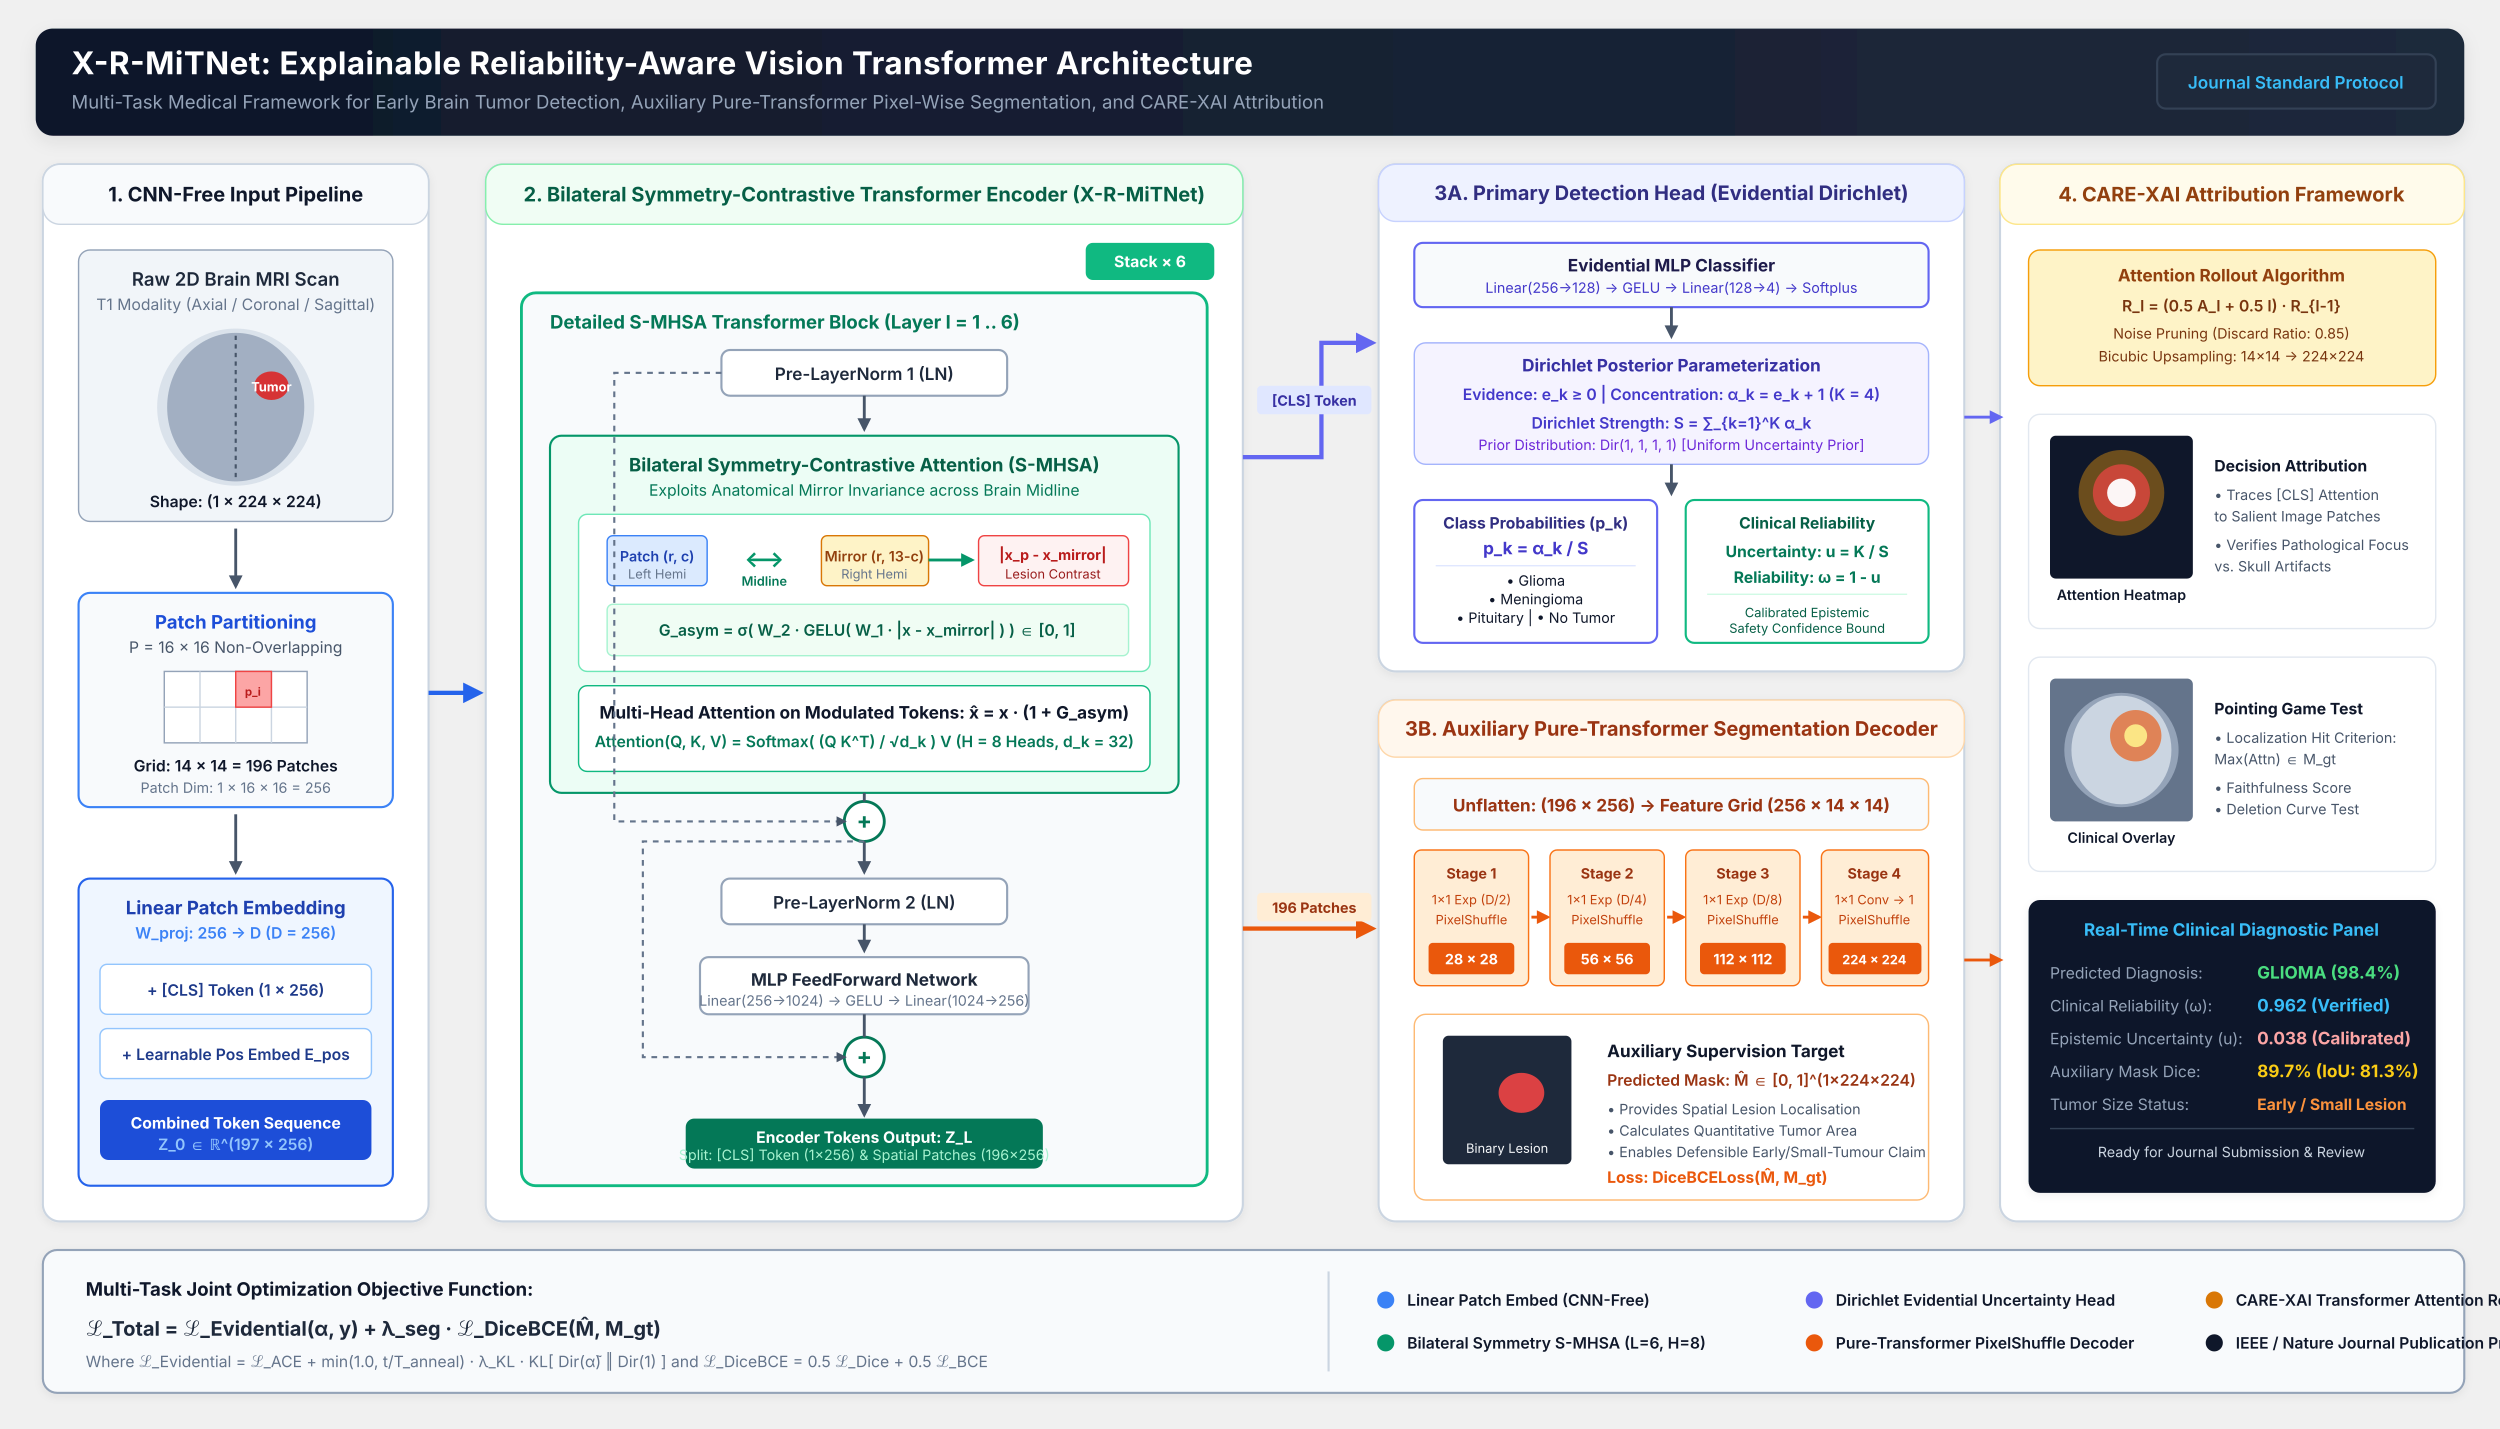
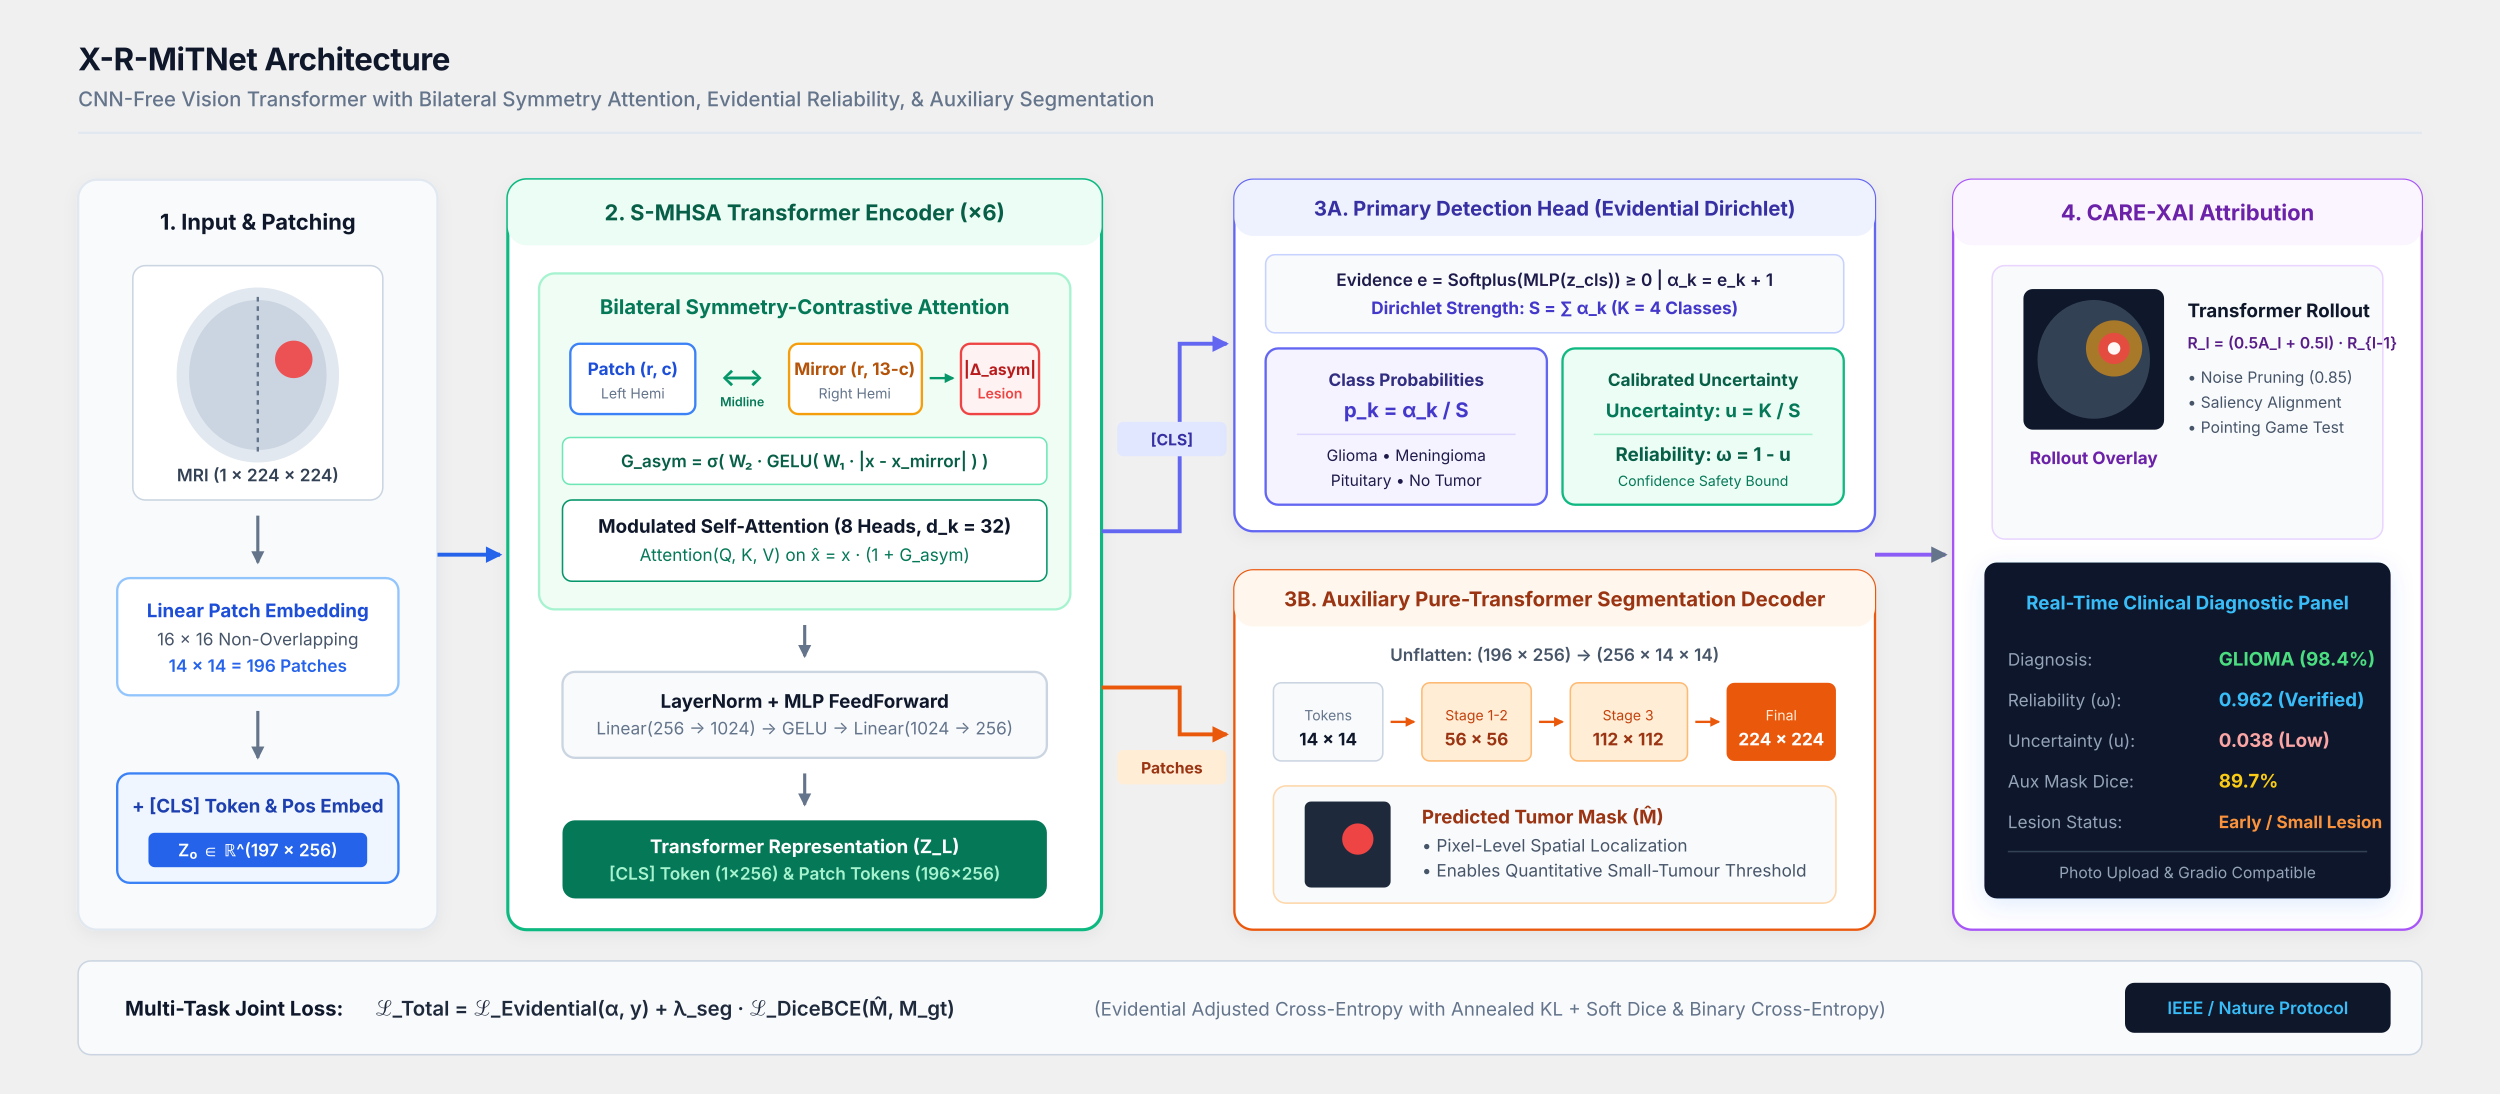
- <svg xmlns="http://www.w3.org/2000/svg" viewBox="0 0 1750 1000" width="100%" height="100%" style="background:#ffffff; font-family:'Inter', -apple-system, BlinkMacSystemFont, 'Segoe UI', Roboto, Helvetica, Arial, sans-serif;">
+ <svg xmlns="http://www.w3.org/2000/svg" viewBox="0 0 1600 700" width="100%" height="100%" style="background:#ffffff; font-family:'Inter', -apple-system, BlinkMacSystemFont, 'Segoe UI', Roboto, Helvetica, Arial, sans-serif;">
  <defs>
-     <filter id="shadow-sm" x="-5%" y="-5%" width="110%" height="115%" filterUnits="userSpaceOnUse">
-       <feDropShadow dx="0" dy="2" stdDeviation="3" flood-color="#0f172a" flood-opacity="0.06" />
+     <filter id="shadow-card" x="-4%" y="-4%" width="108%" height="110%" filterUnits="userSpaceOnUse">
+       <feDropShadow dx="0" dy="3" stdDeviation="5" flood-color="#0f172a" flood-opacity="0.05" />
    </filter>
-     <filter id="shadow-md" x="-8%" y="-8%" width="116%" height="120%" filterUnits="userSpaceOnUse">
-       <feDropShadow dx="0" dy="4" stdDeviation="6" flood-color="#0f172a" flood-opacity="0.08" />
+     <filter id="shadow-active" x="-6%" y="-6%" width="112%" height="115%" filterUnits="userSpaceOnUse">
+       <feDropShadow dx="0" dy="4" stdDeviation="8" flood-color="#2563eb" flood-opacity="0.12" />
    </filter>
-     <filter id="shadow-lg" x="-10%" y="-10%" width="120%" height="125%" filterUnits="userSpaceOnUse">
-       <feDropShadow dx="0" dy="8" stdDeviation="12" flood-color="#0f172a" flood-opacity="0.12" />
-     </filter>
-     <linearGradient id="grad-header" x1="0%" y1="0%" x2="100%" y2="0%">
-       <stop offset="0%" stop-color="#0f172a" />
-       <stop offset="100%" stop-color="#1e293b" />
-     </linearGradient>
-     <linearGradient id="grad-input" x1="0%" y1="0%" x2="100%" y2="100%">
-       <stop offset="0%" stop-color="#f8fafc" />
-       <stop offset="100%" stop-color="#f1f5f9" />
-     </linearGradient>
-     <linearGradient id="grad-patch" x1="0%" y1="0%" x2="100%" y2="100%">
-       <stop offset="0%" stop-color="#3b82f6" />
-       <stop offset="100%" stop-color="#1d4ed8" />
-     </linearGradient>
-     <linearGradient id="grad-encoder" x1="0%" y1="0%" x2="0%" y2="100%">
-       <stop offset="0%" stop-color="#f0fdf4" />
-       <stop offset="100%" stop-color="#dcfce7" />
-     </linearGradient>
-     <linearGradient id="grad-smhsa" x1="0%" y1="0%" x2="100%" y2="100%">
-       <stop offset="0%" stop-color="#059669" />
-       <stop offset="100%" stop-color="#047857" />
-     </linearGradient>
-     <linearGradient id="grad-evidential" x1="0%" y1="0%" x2="100%" y2="100%">
-       <stop offset="0%" stop-color="#6366f1" />
-       <stop offset="100%" stop-color="#4338ca" />
-     </linearGradient>
-     <linearGradient id="grad-seg" x1="0%" y1="0%" x2="100%" y2="100%">
-       <stop offset="0%" stop-color="#ea580c" />
-       <stop offset="100%" stop-color="#c2410c" />
-     </linearGradient>
-     <linearGradient id="grad-xai" x1="0%" y1="0%" x2="100%" y2="100%">
-       <stop offset="0%" stop-color="#d97706" />
-       <stop offset="100%" stop-color="#b45309" />
-     </linearGradient>
-     <marker id="arrow" viewBox="0 0 10 10" refX="6" refY="5" markerWidth="6" markerHeight="6" orient="auto-start-reverse">
-       <path d="M 0 1 L 8 5 L 0 9 z" fill="#475569" />
-     </marker>
-     <marker id="arrow-blue" viewBox="0 0 10 10" refX="6" refY="5" markerWidth="6" markerHeight="6" orient="auto-start-reverse">
-       <path d="M 0 1 L 8 5 L 0 9 z" fill="#2563eb" />
-     </marker>
-     <marker id="arrow-green" viewBox="0 0 10 10" refX="6" refY="5" markerWidth="6" markerHeight="6" orient="auto-start-reverse">
-       <path d="M 0 1 L 8 5 L 0 9 z" fill="#059669" />
-     </marker>
-     <marker id="arrow-indigo" viewBox="0 0 10 10" refX="6" refY="5" markerWidth="6" markerHeight="6" orient="auto-start-reverse">
-       <path d="M 0 1 L 8 5 L 0 9 z" fill="#6366f1" />
-     </marker>
-     <marker id="arrow-orange" viewBox="0 0 10 10" refX="6" refY="5" markerWidth="6" markerHeight="6" orient="auto-start-reverse">
-       <path d="M 0 1 L 8 5 L 0 9 z" fill="#ea580c" />
+     <marker id="arr-gray" viewBox="0 0 10 10" refX="6" refY="5" markerWidth="6" markerHeight="6" orient="auto-start-reverse">
+       <path d="M 0 1.5 L 7 5 L 0 8.5 z" fill="#64748b" />
+     </marker>
+     <marker id="arr-blue" viewBox="0 0 10 10" refX="6" refY="5" markerWidth="6" markerHeight="6" orient="auto-start-reverse">
+       <path d="M 0 1.5 L 7 5 L 0 8.5 z" fill="#2563eb" />
+     </marker>
+     <marker id="arr-green" viewBox="0 0 10 10" refX="6" refY="5" markerWidth="6" markerHeight="6" orient="auto-start-reverse">
+       <path d="M 0 1.5 L 7 5 L 0 8.5 z" fill="#059669" />
+     </marker>
+     <marker id="arr-indigo" viewBox="0 0 10 10" refX="6" refY="5" markerWidth="6" markerHeight="6" orient="auto-start-reverse">
+       <path d="M 0 1.5 L 7 5 L 0 8.5 z" fill="#6366f1" />
+     </marker>
+     <marker id="arr-orange" viewBox="0 0 10 10" refX="6" refY="5" markerWidth="6" markerHeight="6" orient="auto-start-reverse">
+       <path d="M 0 1.5 L 7 5 L 0 8.5 z" fill="#ea580c" />
    </marker>
  </defs>
-   <rect x="25" y="20" width="1700" height="75" rx="12" fill="url(#grad-header)" filter="url(#shadow-md)" />
-   <text x="50" y="52" fill="#ffffff" font-size="22" font-weight="700" letter-spacing="0.3">
-     X-R-MiTNet: Explainable Reliability-Aware Vision Transformer Architecture
+   <text x="50" y="45" fill="#0f172a" font-size="20" font-weight="700" letter-spacing="-0.3">
+     X-R-MiTNet Architecture
  </text>
-   <text x="50" y="76" fill="#94a3b8" font-size="13" font-weight="400">
-     Multi-Task Medical Framework for Early Brain Tumor Detection, Auxiliary Pure-Transformer Pixel-Wise Segmentation, and CARE-XAI Attribution
+   <text x="50" y="68" fill="#64748b" font-size="13" font-weight="500">
+     CNN-Free Vision Transformer with Bilateral Symmetry Attention, Evidential Reliability, &amp; Auxiliary Segmentation
  </text>
-   <rect x="1510" y="38" width="195" height="38" rx="6" fill="#1e293b" stroke="#334155" stroke-width="1.5" />
-   <text x="1607" y="62" fill="#38bdf8" font-size="12" font-weight="600" text-anchor="middle">
-     Journal Standard Protocol
-   </text>
-   <g id="stage-input" transform="translate(30, 115)">
-     <rect x="0" y="0" width="270" height="740" rx="12" fill="#ffffff" stroke="#cbd5e1" stroke-width="1.5" filter="url(#shadow-sm)" />
-     <rect x="0" y="0" width="270" height="42" rx="12" fill="#f8fafc" stroke="#cbd5e1" stroke-width="1" />
-     <text x="135" y="26" fill="#0f172a" font-size="14" font-weight="700" text-anchor="middle">
-       1. CNN-Free Input Pipeline
-     </text>
-     <rect x="25" y="60" width="220" height="190" rx="8" fill="#f1f5f9" stroke="#94a3b8" stroke-width="1" />
-     <text x="135" y="85" fill="#1e293b" font-size="13" font-weight="600" text-anchor="middle">
-       Raw 2D Brain MRI Scan
-     </text>
-     <text x="135" y="102" fill="#64748b" font-size="11" text-anchor="middle">
-       T1 Modality (Axial / Coronal / Sagittal)
-     </text>
-     <circle cx="135" cy="170" r="55" fill="#cbd5e1" opacity="0.6" />
-     <ellipse cx="135" cy="170" rx="48" ry="52" fill="#94a3b8" opacity="0.8" />
-     <line x1="135" y1="120" x2="135" y2="220" stroke="#475569" stroke-width="1.5" stroke-dasharray="3,3" />
-     <ellipse cx="160" cy="155" rx="12" ry="10" fill="#dc2626" opacity="0.9" />
-     <text x="160" y="159" fill="#ffffff" font-size="9" font-weight="700" text-anchor="middle">Tumor</text>
-     <text x="135" y="240" fill="#0f172a" font-size="11" font-weight="600" text-anchor="middle">
-       Shape: (1 × 224 × 224)
-     </text>
-     <line x1="135" y1="255" x2="135" y2="295" stroke="#475569" stroke-width="2" marker-end="url(#arrow)" />
-     <rect x="25" y="300" width="220" height="150" rx="8" fill="#f8fafc" stroke="#3b82f6" stroke-width="1.5" />
-     <text x="135" y="325" fill="#1d4ed8" font-size="13" font-weight="700" text-anchor="middle">
-       Patch Partitioning
-     </text>
-     <text x="135" y="342" fill="#475569" font-size="11" text-anchor="middle">
-       P = 16 × 16 Non-Overlapping
-     </text>
-     <g transform="translate(85, 355)">
-       <rect x="0" y="0" width="100" height="50" fill="#ffffff" stroke="#94a3b8" stroke-width="1" />
-       <line x1="25" y1="0" x2="25" y2="50" stroke="#cbd5e1" />
-       <line x1="50" y1="0" x2="50" y2="50" stroke="#cbd5e1" />
-       <line x1="75" y1="0" x2="75" y2="50" stroke="#cbd5e1" />
-       <line x1="0" y1="25" x2="100" y2="25" stroke="#cbd5e1" />
-       <rect x="50" y="0" width="25" height="25" fill="#fca5a5" stroke="#ef4444" stroke-width="1" />
-       <text x="62" y="17" fill="#b91c1c" font-size="8" font-weight="700" text-anchor="middle">p_i</text>
-     </g>
-     <text x="135" y="425" fill="#0f172a" font-size="11" font-weight="600" text-anchor="middle">
-       Grid: 14 × 14 = 196 Patches
-     </text>
-     <text x="135" y="440" fill="#64748b" font-size="10" text-anchor="middle">
-       Patch Dim: 1 × 16 × 16 = 256
-     </text>
-     <line x1="135" y1="455" x2="135" y2="495" stroke="#475569" stroke-width="2" marker-end="url(#arrow)" />
-     <rect x="25" y="500" width="220" height="215" rx="8" fill="#eff6ff" stroke="#2563eb" stroke-width="1.5" />
-     <text x="135" y="525" fill="#1e40af" font-size="13" font-weight="700" text-anchor="middle">
-       Linear Patch Embedding
-     </text>
-     <text x="135" y="542" fill="#3b82f6" font-size="11" font-weight="600" text-anchor="middle">
-       W_proj: 256 → D (D = 256)
-     </text>
-     <rect x="40" y="560" width="190" height="35" rx="5" fill="#ffffff" stroke="#93c5fd" stroke-width="1" />
-     <text x="135" y="582" fill="#1e3a8a" font-size="11" font-weight="600" text-anchor="middle">
-       + [CLS] Token (1 × 256)
-     </text>
-     <rect x="40" y="605" width="190" height="35" rx="5" fill="#ffffff" stroke="#93c5fd" stroke-width="1" />
-     <text x="135" y="627" fill="#1e3a8a" font-size="11" font-weight="600" text-anchor="middle">
-       + Learnable Pos Embed E_pos
-     </text>
-     <rect x="40" y="655" width="190" height="42" rx="6" fill="#1d4ed8" />
-     <text x="135" y="675" fill="#ffffff" font-size="11" font-weight="700" text-anchor="middle">
-       Combined Token Sequence
-     </text>
-     <text x="135" y="690" fill="#93c5fd" font-size="11" font-weight="600" text-anchor="middle">
-       Z_0 ∈ ℝ^(197 × 256)
-     </text>
-   </g>
-   <line x1="300" y1="485" x2="335" y2="485" stroke="#2563eb" stroke-width="3" marker-end="url(#arrow-blue)" />
-   <g id="stage-transformer" transform="translate(340, 115)">
-     <rect x="0" y="0" width="530" height="740" rx="12" fill="#ffffff" stroke="#cbd5e1" stroke-width="1.5" filter="url(#shadow-sm)" />
-     <rect x="0" y="0" width="530" height="42" rx="12" fill="#f0fdf4" stroke="#86efac" stroke-width="1" />
-     <text x="265" y="26" fill="#065f46" font-size="14" font-weight="700" text-anchor="middle">
-       2. Bilateral Symmetry-Contrastive Transformer Encoder (X-R-MiTNet)
-     </text>
-     <rect x="420" y="55" width="90" height="26" rx="5" fill="#10b981" />
-     <text x="465" y="72" fill="#ffffff" font-size="11" font-weight="700" text-anchor="middle">
-       Stack × 6
-     </text>
-     <rect x="25" y="90" width="480" height="625" rx="10" fill="#f8fafc" stroke="#10b981" stroke-width="2" />
-     <text x="45" y="115" fill="#047857" font-size="13" font-weight="700">
-       Detailed S-MHSA Transformer Block (Layer l = 1 .. 6)
-     </text>
-     <rect x="165" y="130" width="200" height="32" rx="6" fill="#ffffff" stroke="#94a3b8" stroke-width="1.5" />
-     <text x="265" y="151" fill="#1e293b" font-size="12" font-weight="600" text-anchor="middle">
-       Pre-LayerNorm 1 (LN)
-     </text>
-     <line x1="265" y1="162" x2="265" y2="185" stroke="#475569" stroke-width="2" marker-end="url(#arrow)" />
-     <rect x="45" y="190" width="440" height="250" rx="8" fill="#ecfdf5" stroke="#059669" stroke-width="1.5" />
-     <text x="265" y="215" fill="#065f46" font-size="13" font-weight="700" text-anchor="middle">
-       Bilateral Symmetry-Contrastive Attention (S-MHSA)
-     </text>
-     <text x="265" y="232" fill="#047857" font-size="11" text-anchor="middle">
-       Exploits Anatomical Mirror Invariance across Brain Midline
-     </text>
-     <rect x="65" y="245" width="400" height="110" rx="6" fill="#ffffff" stroke="#6ee7b7" stroke-width="1" />
-     <rect x="85" y="260" width="70" height="35" rx="4" fill="#dbeafe" stroke="#3b82f6" stroke-width="1" />
-     <text x="120" y="278" fill="#1e40af" font-size="10" font-weight="600" text-anchor="middle">Patch (r, c)</text>
-     <text x="120" y="290" fill="#64748b" font-size="9" text-anchor="middle">Left Hemi</text>
-     <text x="195" y="282" fill="#059669" font-size="16" font-weight="700" text-anchor="middle">⟷</text>
-     <text x="195" y="295" fill="#047857" font-size="9" font-weight="600" text-anchor="middle">Midline</text>
-     <rect x="235" y="260" width="75" height="35" rx="4" fill="#fef3c7" stroke="#d97706" stroke-width="1" />
-     <text x="272" y="278" fill="#92400e" font-size="10" font-weight="600" text-anchor="middle">Mirror (r, 13-c)</text>
-     <text x="272" y="290" fill="#64748b" font-size="9" text-anchor="middle">Right Hemi</text>
-     <line x1="310" y1="277" x2="340" y2="277" stroke="#059669" stroke-width="2" marker-end="url(#arrow-green)" />
-     <rect x="345" y="260" width="105" height="35" rx="4" fill="#fef2f2" stroke="#ef4444" stroke-width="1" />
-     <text x="397" y="277" fill="#b91c1c" font-size="10" font-weight="700" text-anchor="middle">|x_p - x_mirror|</text>
-     <text x="397" y="290" fill="#991b1b" font-size="9" text-anchor="middle">Lesion Contrast</text>
-     <rect x="85" y="308" width="365" height="36" rx="4" fill="#f0fdf4" stroke="#a7f3d0" stroke-width="1" />
-     <text x="267" y="330" fill="#065f46" font-size="11" font-weight="600" text-anchor="middle">
-       G_asym = σ( W_2 · GELU( W_1 · |x - x_mirror| ) ) ∈ [0, 1]
-     </text>
-     <rect x="65" y="365" width="400" height="60" rx="6" fill="#ffffff" stroke="#10b981" stroke-width="1" />
-     <text x="265" y="388" fill="#0f172a" font-size="12" font-weight="700" text-anchor="middle">
-       Multi-Head Attention on Modulated Tokens: x̂ = x · (1 + G_asym)
-     </text>
-     <text x="265" y="408" fill="#047857" font-size="11" font-weight="600" text-anchor="middle">
-       Attention(Q, K, V) = Softmax( (Q K^T) / √d_k ) V   (H = 8 Heads, d_k = 32)
-     </text>
-     <circle cx="265" cy="460" r="14" fill="#ffffff" stroke="#047857" stroke-width="2" />
-     <text x="265" y="465" fill="#047857" font-size="16" font-weight="700" text-anchor="middle">+</text>
-     <line x1="265" y1="440" x2="265" y2="446" stroke="#475569" stroke-width="2" />
-     <line x1="265" y1="474" x2="265" y2="495" stroke="#475569" stroke-width="2" marker-end="url(#arrow)" />
-     <path d="M 165 146 L 90 146 L 90 460 L 251 460" fill="none" stroke="#64748b" stroke-width="1.5" stroke-dasharray="4,4" marker-end="url(#arrow)" />
-     <rect x="165" y="500" width="200" height="32" rx="6" fill="#ffffff" stroke="#94a3b8" stroke-width="1.5" />
-     <text x="265" y="521" fill="#1e293b" font-size="12" font-weight="600" text-anchor="middle">
-       Pre-LayerNorm 2 (LN)
-     </text>
-     <line x1="265" y1="532" x2="265" y2="550" stroke="#475569" stroke-width="2" marker-end="url(#arrow)" />
-     <rect x="150" y="555" width="230" height="40" rx="6" fill="#ffffff" stroke="#94a3b8" stroke-width="1.5" />
-     <text x="265" y="575" fill="#1e293b" font-size="12" font-weight="700" text-anchor="middle">
-       MLP FeedForward Network
-     </text>
-     <text x="265" y="589" fill="#64748b" font-size="10" text-anchor="middle">
-       Linear(256→1024) → GELU → Linear(1024→256)
-     </text>
-     <circle cx="265" cy="625" r="14" fill="#ffffff" stroke="#047857" stroke-width="2" />
-     <text x="265" y="630" fill="#047857" font-size="16" font-weight="700" text-anchor="middle">+</text>
-     <line x1="265" y1="595" x2="265" y2="611" stroke="#475569" stroke-width="2" />
-     <line x1="265" y1="639" x2="265" y2="665" stroke="#475569" stroke-width="2" marker-end="url(#arrow)" />
-     <path d="M 265 474 L 110 474 L 110 625 L 251 625" fill="none" stroke="#64748b" stroke-width="1.5" stroke-dasharray="4,4" marker-end="url(#arrow)" />
-     <rect x="140" y="668" width="250" height="35" rx="6" fill="#047857" />
-     <text x="265" y="685" fill="#ffffff" font-size="11" font-weight="700" text-anchor="middle">
-       Encoder Tokens Output: Z_L
-     </text>
-     <text x="265" y="697" fill="#a7f3d0" font-size="10" text-anchor="middle">
-       Split: [CLS] Token (1×256) &amp; Spatial Patches (196×256)
-     </text>
-   </g>
-   <path d="M 870 320 L 925 320 L 925 240 L 960 240" fill="none" stroke="#6366f1" stroke-width="3" marker-end="url(#arrow-indigo)" />
-   <rect x="880" y="270" width="80" height="20" rx="3" fill="#e0e7ff" />
-   <text x="920" y="284" fill="#3730a3" font-size="10" font-weight="700" text-anchor="middle">[CLS] Token</text>
-   <path d="M 870 650 L 925 650 L 925 650 L 960 650" fill="none" stroke="#ea580c" stroke-width="3" marker-end="url(#arrow-orange)" />
-   <rect x="880" y="625" width="80" height="20" rx="3" fill="#ffedd5" />
-   <text x="920" y="639" fill="#9a3412" font-size="10" font-weight="700" text-anchor="middle">196 Patches</text>
-   <g id="stage-evidential" transform="translate(965, 115)">
-     <rect x="0" y="0" width="410" height="355" rx="12" fill="#ffffff" stroke="#cbd5e1" stroke-width="1.5" filter="url(#shadow-sm)" />
-     <rect x="0" y="0" width="410" height="40" rx="12" fill="#eef2ff" stroke="#c7d2fe" stroke-width="1" />
-     <text x="205" y="25" fill="#312e81" font-size="14" font-weight="700" text-anchor="middle">
+   <line x1="50" y1="85" x2="1550" y2="85" stroke="#e2e8f0" stroke-width="1.5" />
+   <g id="block-input" transform="translate(50, 115)">
+     <rect x="0" y="0" width="230" height="480" rx="12" fill="#f8fafc" stroke="#e2e8f0" stroke-width="1.5" filter="url(#shadow-card)" />
+     <text x="115" y="32" fill="#0f172a" font-size="14" font-weight="700" text-anchor="middle">1. Input &amp; Patching</text>
+     <rect x="35" y="55" width="160" height="150" rx="8" fill="#ffffff" stroke="#cbd5e1" stroke-width="1" />
+     <ellipse cx="115" cy="125" rx="52" ry="56" fill="#e2e8f0" />
+     <ellipse cx="115" cy="125" rx="44" ry="48" fill="#cbd5e1" />
+     <line x1="115" y1="75" x2="115" y2="175" stroke="#64748b" stroke-width="1.5" stroke-dasharray="3,3" />
+     <circle cx="138" cy="115" r="12" fill="#ef4444" opacity="0.9" />
+     <text x="115" y="193" fill="#334155" font-size="11" font-weight="600" text-anchor="middle">MRI (1 × 224 × 224)</text>
+     <line x1="115" y1="215" x2="115" y2="245" stroke="#64748b" stroke-width="2" marker-end="url(#arr-gray)" />
+     <rect x="25" y="255" width="180" height="75" rx="8" fill="#ffffff" stroke="#93c5fd" stroke-width="1.5" />
+     <text x="115" y="280" fill="#1d4ed8" font-size="12" font-weight="700" text-anchor="middle">Linear Patch Embedding</text>
+     <text x="115" y="298" fill="#475569" font-size="11" text-anchor="middle">16 × 16 Non-Overlapping</text>
+     <text x="115" y="315" fill="#2563eb" font-size="11" font-weight="600" text-anchor="middle">14 × 14 = 196 Patches</text>
+     <line x1="115" y1="340" x2="115" y2="370" stroke="#64748b" stroke-width="2" marker-end="url(#arr-gray)" />
+     <rect x="25" y="380" width="180" height="70" rx="8" fill="#eff6ff" stroke="#3b82f6" stroke-width="1.5" />
+     <text x="115" y="405" fill="#1e40af" font-size="12" font-weight="700" text-anchor="middle">+ [CLS] Token &amp; Pos Embed</text>
+     <rect x="45" y="418" width="140" height="22" rx="4" fill="#2563eb" />
+     <text x="115" y="433" fill="#ffffff" font-size="11" font-weight="600" text-anchor="middle">Z₀ ∈ ℝ^(197 × 256)</text>
+   </g>
+   <line x1="280" y1="355" x2="320" y2="355" stroke="#2563eb" stroke-width="2.5" marker-end="url(#arr-blue)" />
+   <g id="block-encoder" transform="translate(325, 115)">
+     <rect x="0" y="0" width="380" height="480" rx="12" fill="#ffffff" stroke="#10b981" stroke-width="2" filter="url(#shadow-card)" />
+     <rect x="0" y="0" width="380" height="42" rx="12" fill="#ecfdf5" />
+     <text x="190" y="26" fill="#065f46" font-size="14" font-weight="700" text-anchor="middle">
+       2. S-MHSA Transformer Encoder (×6)
+     </text>
+     <rect x="20" y="60" width="340" height="215" rx="10" fill="#f0fdf4" stroke="#a7f3d0" stroke-width="1.5" />
+     <text x="190" y="86" fill="#047857" font-size="13" font-weight="700" text-anchor="middle">
+       Bilateral Symmetry-Contrastive Attention
+     </text>
+     <g transform="translate(40, 105)">
+       <rect x="0" y="0" width="80" height="45" rx="6" fill="#ffffff" stroke="#3b82f6" stroke-width="1.5" />
+       <text x="40" y="20" fill="#1d4ed8" font-size="11" font-weight="700" text-anchor="middle">Patch (r, c)</text>
+       <text x="40" y="35" fill="#64748b" font-size="9" text-anchor="middle">Left Hemi</text>
+       <text x="110" y="27" fill="#059669" font-size="16" font-weight="700" text-anchor="middle">⟷</text>
+       <text x="110" y="40" fill="#047857" font-size="8" font-weight="600" text-anchor="middle">Midline</text>
+       <rect x="140" y="0" width="85" height="45" rx="6" fill="#ffffff" stroke="#f59e0b" stroke-width="1.5" />
+       <text x="182" y="20" fill="#b45309" font-size="11" font-weight="700" text-anchor="middle">Mirror (r, 13-c)</text>
+       <text x="182" y="35" fill="#64748b" font-size="9" text-anchor="middle">Right Hemi</text>
+       <line x1="230" y1="22" x2="245" y2="22" stroke="#059669" stroke-width="1.5" marker-end="url(#arr-green)" />
+       <rect x="250" y="0" width="50" height="45" rx="6" fill="#fef2f2" stroke="#ef4444" stroke-width="1.5" />
+       <text x="275" y="20" fill="#b91c1c" font-size="10" font-weight="700" text-anchor="middle">|Δ_asym|</text>
+       <text x="275" y="35" fill="#ef4444" font-size="9" font-weight="600" text-anchor="middle">Lesion</text>
+     </g>
+     <rect x="35" y="165" width="310" height="30" rx="5" fill="#ffffff" stroke="#6ee7b7" stroke-width="1" />
+     <text x="190" y="184" fill="#065f46" font-size="11" font-weight="600" text-anchor="middle">
+       G_asym = σ( W₂ · GELU( W₁ · |x - x_mirror| ) )
+     </text>
+     <rect x="35" y="205" width="310" height="52" rx="6" fill="#ffffff" stroke="#059669" stroke-width="1" />
+     <text x="190" y="226" fill="#0f172a" font-size="12" font-weight="700" text-anchor="middle">
+       Modulated Self-Attention (8 Heads, d_k = 32)
+     </text>
+     <text x="190" y="244" fill="#047857" font-size="11" text-anchor="middle">
+       Attention(Q, K, V) on x̂ = x · (1 + G_asym)
+     </text>
+     <line x1="190" y1="285" x2="190" y2="305" stroke="#64748b" stroke-width="2" marker-end="url(#arr-gray)" />
+     <rect x="35" y="315" width="310" height="55" rx="8" fill="#f8fafc" stroke="#cbd5e1" stroke-width="1.5" />
+     <text x="190" y="338" fill="#0f172a" font-size="12" font-weight="700" text-anchor="middle">
+       LayerNorm + MLP FeedForward
+     </text>
+     <text x="190" y="355" fill="#64748b" font-size="11" text-anchor="middle">
+       Linear(256 → 1024) → GELU → Linear(1024 → 256)
+     </text>
+     <line x1="190" y1="380" x2="190" y2="400" stroke="#64748b" stroke-width="2" marker-end="url(#arr-gray)" />
+     <rect x="35" y="410" width="310" height="50" rx="8" fill="#047857" />
+     <text x="190" y="431" fill="#ffffff" font-size="12" font-weight="700" text-anchor="middle">
+       Transformer Representation (Z_L)
+     </text>
+     <text x="190" y="448" fill="#a7f3d0" font-size="11" font-weight="600" text-anchor="middle">
+       [CLS] Token (1×256)  &amp;  Patch Tokens (196×256)
+     </text>
+   </g>
+   <path d="M 705 340 L 755 340 L 755 220 L 785 220" fill="none" stroke="#6366f1" stroke-width="2.5" marker-end="url(#arr-indigo)" />
+   <rect x="715" y="270" width="70" height="22" rx="4" fill="#e0e7ff" />
+   <text x="750" y="285" fill="#3730a3" font-size="10" font-weight="700" text-anchor="middle">[CLS]</text>
+   <path d="M 705 440 L 755 440 L 755 470 L 785 470" fill="none" stroke="#ea580c" stroke-width="2.5" marker-end="url(#arr-orange)" />
+   <rect x="715" y="480" width="70" height="22" rx="4" fill="#ffedd5" />
+   <text x="750" y="495" fill="#9a3412" font-size="10" font-weight="700" text-anchor="middle">Patches</text>
+   <g id="block-evidential" transform="translate(790, 115)">
+     <rect x="0" y="0" width="410" height="225" rx="12" fill="#ffffff" stroke="#6366f1" stroke-width="1.5" filter="url(#shadow-card)" />
+     <rect x="0" y="0" width="410" height="36" rx="12" fill="#eef2ff" />
+     <text x="205" y="23" fill="#3730a3" font-size="13" font-weight="700" text-anchor="middle">
      3A. Primary Detection Head (Evidential Dirichlet)
    </text>
-     <rect x="25" y="55" width="360" height="45" rx="6" fill="#f8fafc" stroke="#6366f1" stroke-width="1.5" />
-     <text x="205" y="75" fill="#1e1b4b" font-size="12" font-weight="700" text-anchor="middle">
-       Evidential MLP Classifier
-     </text>
-     <text x="205" y="90" fill="#4338ca" font-size="10" text-anchor="middle">
-       Linear(256→128) → GELU → Linear(128→4) → Softplus
-     </text>
-     <line x1="205" y1="100" x2="205" y2="120" stroke="#475569" stroke-width="2" marker-end="url(#arrow)" />
-     <rect x="25" y="125" width="360" height="85" rx="8" fill="#f5f3ff" stroke="#a5b4fc" stroke-width="1" />
-     <text x="205" y="145" fill="#3730a3" font-size="12" font-weight="700" text-anchor="middle">
-       Dirichlet Posterior Parameterization
-     </text>
-     <text x="205" y="165" fill="#4338ca" font-size="11" font-weight="600" text-anchor="middle">
-       Evidence: e_k ≥ 0 | Concentration: α_k = e_k + 1 (K = 4)
-     </text>
-     <text x="205" y="185" fill="#4338ca" font-size="11" font-weight="600" text-anchor="middle">
-       Dirichlet Strength: S = ∑_{k=1}^K α_k
-     </text>
-     <text x="205" y="200" fill="#6d28d9" font-size="10" text-anchor="middle">
-       Prior Distribution: Dir(1, 1, 1, 1) [Uniform Uncertainty Prior]
-     </text>
-     <line x1="205" y1="210" x2="205" y2="230" stroke="#475569" stroke-width="2" marker-end="url(#arrow)" />
-     <g transform="translate(25, 235)">
-       <rect x="0" y="0" width="170" height="100" rx="6" fill="#ffffff" stroke="#6366f1" stroke-width="1.5" />
-       <text x="85" y="20" fill="#312e81" font-size="11" font-weight="700" text-anchor="middle">
-         Class Probabilities (p_k)
+     <rect x="20" y="48" width="370" height="50" rx="6" fill="#f8fafc" stroke="#c7d2fe" stroke-width="1" />
+     <text x="205" y="68" fill="#1e1b4b" font-size="11" font-weight="600" text-anchor="middle">
+       Evidence e = Softplus(MLP(z_cls)) ≥ 0  |  α_k = e_k + 1
+     </text>
+     <text x="205" y="86" fill="#4338ca" font-size="11" font-weight="700" text-anchor="middle">
+       Dirichlet Strength: S = ∑ α_k  (K = 4 Classes)
+     </text>
+     <g transform="translate(20, 108)">
+       <rect x="0" y="0" width="180" height="100" rx="8" fill="#f5f3ff" stroke="#6366f1" stroke-width="1.5" />
+       <text x="90" y="24" fill="#312e81" font-size="11" font-weight="700" text-anchor="middle">Class Probabilities</text>
+       <text x="90" y="44" fill="#4338ca" font-size="13" font-weight="700" text-anchor="middle">p_k = α_k / S</text>
+       <line x1="20" y1="55" x2="160" y2="55" stroke="#ddd6fe" />
+       <text x="90" y="72" fill="#1e1b4b" font-size="10" text-anchor="middle">Glioma • Meningioma</text>
+       <text x="90" y="88" fill="#1e1b4b" font-size="10" text-anchor="middle">Pituitary • No Tumor</text>
+       <rect x="190" y="0" width="180" height="100" rx="8" fill="#ecfdf5" stroke="#10b981" stroke-width="1.5" />
+       <text x="280" y="24" fill="#065f46" font-size="11" font-weight="700" text-anchor="middle">Calibrated Uncertainty</text>
+       <text x="280" y="44" fill="#047857" font-size="12" font-weight="700" text-anchor="middle">Uncertainty: u = K / S</text>
+       <line x1="210" y1="55" x2="350" y2="55" stroke="#a7f3d0" />
+       <text x="280" y="72" fill="#065f46" font-size="12" font-weight="700" text-anchor="middle">Reliability: ω = 1 - u</text>
+       <text x="280" y="88" fill="#047857" font-size="9" text-anchor="middle">Confidence Safety Bound</text>
+     </g>
+   </g>
+   <g id="block-decoder" transform="translate(790, 365)">
+     <rect x="0" y="0" width="410" height="230" rx="12" fill="#ffffff" stroke="#ea580c" stroke-width="1.5" filter="url(#shadow-card)" />
+     <rect x="0" y="0" width="410" height="36" rx="12" fill="#fff7ed" />
+     <text x="205" y="23" fill="#9a3412" font-size="13" font-weight="700" text-anchor="middle">
+       3B. Auxiliary Pure-Transformer Segmentation Decoder
+     </text>
+     <text x="205" y="58" fill="#475569" font-size="11" font-weight="600" text-anchor="middle">
+       Unflatten: (196 × 256) → (256 × 14 × 14)
+     </text>
+     <g transform="translate(25, 72)">
+       <rect x="0" y="0" width="70" height="50" rx="5" fill="#f8fafc" stroke="#cbd5e1" stroke-width="1" />
+       <text x="35" y="24" fill="#64748b" font-size="9" text-anchor="middle">Tokens</text>
+       <text x="35" y="40" fill="#0f172a" font-size="11" font-weight="700" text-anchor="middle">14 × 14</text>
+       <line x1="75" y1="25" x2="90" y2="25" stroke="#ea580c" stroke-width="1.5" marker-end="url(#arr-orange)" />
+       <rect x="95" y="0" width="70" height="50" rx="5" fill="#ffedd5" stroke="#fdba74" stroke-width="1" />
+       <text x="130" y="24" fill="#c2410c" font-size="9" text-anchor="middle">Stage 1-2</text>
+       <text x="130" y="40" fill="#9a3412" font-size="11" font-weight="700" text-anchor="middle">56 × 56</text>
+       <line x1="170" y1="25" x2="185" y2="25" stroke="#ea580c" stroke-width="1.5" marker-end="url(#arr-orange)" />
+       <rect x="190" y="0" width="75" height="50" rx="5" fill="#ffedd5" stroke="#fdba74" stroke-width="1" />
+       <text x="227" y="24" fill="#c2410c" font-size="9" text-anchor="middle">Stage 3</text>
+       <text x="227" y="40" fill="#9a3412" font-size="11" font-weight="700" text-anchor="middle">112 × 112</text>
+       <line x1="270" y1="25" x2="285" y2="25" stroke="#ea580c" stroke-width="1.5" marker-end="url(#arr-orange)" />
+       <rect x="290" y="0" width="70" height="50" rx="5" fill="#ea580c" />
+       <text x="325" y="24" fill="#ffedd5" font-size="9" text-anchor="middle">Final</text>
+       <text x="325" y="40" fill="#ffffff" font-size="11" font-weight="700" text-anchor="middle">224 × 224</text>
+     </g>
+     <rect x="25" y="138" width="360" height="75" rx="8" fill="#f8fafc" stroke="#fed7aa" stroke-width="1" />
+     <g transform="translate(45, 148)">
+       <rect x="0" y="0" width="55" height="55" rx="4" fill="#1e293b" />
+       <circle cx="34" cy="24" r="10" fill="#ef4444" />
+     </g>
+     <text x="120" y="162" fill="#9a3412" font-size="12" font-weight="700">Predicted Tumor Mask (M̂)</text>
+     <text x="120" y="180" fill="#475569" font-size="11">• Pixel-Level Spatial Localization</text>
+     <text x="120" y="196" fill="#475569" font-size="11">• Enables Quantitative Small-Tumour Threshold</text>
+   </g>
+   <line x1="1200" y1="355" x2="1245" y2="355" stroke="#8b5cf6" stroke-width="2.5" marker-end="url(#arr-gray)" />
+   <g id="block-xai" transform="translate(1250, 115)">
+     <rect x="0" y="0" width="300" height="480" rx="12" fill="#ffffff" stroke="#a855f7" stroke-width="1.5" filter="url(#shadow-card)" />
+     <rect x="0" y="0" width="300" height="42" rx="12" fill="#faf5ff" />
+     <text x="150" y="26" fill="#6b21a8" font-size="14" font-weight="700" text-anchor="middle">
+       4. CARE-XAI Attribution
+     </text>
+     <rect x="25" y="55" width="250" height="175" rx="8" fill="#f8fafc" stroke="#e9d5ff" stroke-width="1" />
+     <g transform="translate(45, 70)">
+       <rect x="0" y="0" width="90" height="90" rx="6" fill="#0f172a" />
+       <ellipse cx="45" cy="45" rx="36" ry="38" fill="#334155" />
+       <circle cx="58" cy="38" r="18" fill="#f59e0b" opacity="0.6" />
+       <circle cx="58" cy="38" r="10" fill="#ef4444" opacity="0.85" />
+       <circle cx="58" cy="38" r="4" fill="#ffffff" opacity="0.95" />
+       <text x="45" y="112" fill="#6b21a8" font-size="11" font-weight="700" text-anchor="middle">Rollout Overlay</text>
+     </g>
+     <text x="150" y="88" fill="#0f172a" font-size="12" font-weight="700">Transformer Rollout</text>
+     <text x="150" y="108" fill="#581c87" font-size="10" font-weight="600">R_l = (0.5A_l + 0.5I) · R_{l-1}</text>
+     <text x="150" y="130" fill="#475569" font-size="10">• Noise Pruning (0.85)</text>
+     <text x="150" y="146" fill="#475569" font-size="10">• Saliency Alignment</text>
+     <text x="150" y="162" fill="#475569" font-size="10">• Pointing Game Test</text>
+     <rect x="20" y="245" width="260" height="215" rx="8" fill="#0f172a" filter="url(#shadow-active)" />
+     <text x="150" y="275" fill="#38bdf8" font-size="12" font-weight="700" text-anchor="middle">
+       Real-Time Clinical Diagnostic Panel
+     </text>
+     <g transform="translate(35, 295)">
+       <text x="0" y="16" fill="#94a3b8" font-size="11">Diagnosis:</text>
+       <text x="135" y="16" fill="#4ade80" font-size="12" font-weight="700">GLIOMA (98.4%)</text>
+       <text x="0" y="42" fill="#94a3b8" font-size="11">Reliability (ω):</text>
+       <text x="135" y="42" fill="#38bdf8" font-size="12" font-weight="700">0.962 (Verified)</text>
+       <text x="0" y="68" fill="#94a3b8" font-size="11">Uncertainty (u):</text>
+       <text x="135" y="68" fill="#fca5a5" font-size="12" font-weight="700">0.038 (Low)</text>
+       <text x="0" y="94" fill="#94a3b8" font-size="11">Aux Mask Dice:</text>
+       <text x="135" y="94" fill="#facc15" font-size="12" font-weight="700">89.7%</text>
+       <text x="0" y="120" fill="#94a3b8" font-size="11">Lesion Status:</text>
+       <text x="135" y="120" fill="#fb923c" font-size="11" font-weight="700">Early / Small Lesion</text>
+       <line x1="0" y1="135" x2="230" y2="135" stroke="#334155" />
+       <text x="115" y="152" fill="#94a3b8" font-size="10" text-anchor="middle">
+         Photo Upload &amp; Gradio Compatible
      </text>
-       <text x="85" y="38" fill="#4338ca" font-size="12" font-weight="700" text-anchor="middle">
-         p_k = α_k / S
-       </text>
-       <line x1="15" y1="46" x2="155" y2="46" stroke="#e0e7ff" />
-       <text x="85" y="60" fill="#0f172a" font-size="10" text-anchor="middle">• Glioma</text>
-       <text x="85" y="73" fill="#0f172a" font-size="10" text-anchor="middle">• Meningioma</text>
-       <text x="85" y="86" fill="#0f172a" font-size="10" text-anchor="middle">• Pituitary | • No Tumor</text>
-       <rect x="190" y="0" width="170" height="100" rx="6" fill="#ffffff" stroke="#10b981" stroke-width="1.5" />
-       <text x="275" y="20" fill="#065f46" font-size="11" font-weight="700" text-anchor="middle">
-         Clinical Reliability
-       </text>
-       <text x="275" y="40" fill="#047857" font-size="11" font-weight="700" text-anchor="middle">
-         Uncertainty: u = K / S
-       </text>
-       <text x="275" y="58" fill="#047857" font-size="11" font-weight="700" text-anchor="middle">
-         Reliability: ω = 1 - u
-       </text>
-       <line x1="205" y1="66" x2="345" y2="66" stroke="#d1fae5" />
-       <text x="275" y="82" fill="#065f46" font-size="9" text-anchor="middle">Calibrated Epistemic</text>
-       <text x="275" y="93" fill="#065f46" font-size="9" text-anchor="middle">Safety Confidence Bound</text>
-     </g>
-   </g>
-   <g id="stage-segmentation" transform="translate(965, 490)">
-     <rect x="0" y="0" width="410" height="365" rx="12" fill="#ffffff" stroke="#cbd5e1" stroke-width="1.5" filter="url(#shadow-sm)" />
-     <rect x="0" y="0" width="410" height="40" rx="12" fill="#fff7ed" stroke="#fed7aa" stroke-width="1" />
-     <text x="205" y="25" fill="#9a3412" font-size="14" font-weight="700" text-anchor="middle">
-       3B. Auxiliary Pure-Transformer Segmentation Decoder
-     </text>
-     <rect x="25" y="55" width="360" height="36" rx="6" fill="#f8fafc" stroke="#fdba74" stroke-width="1" />
-     <text x="205" y="78" fill="#9a3412" font-size="12" font-weight="700" text-anchor="middle">
-       Unflatten: (196 × 256) → Feature Grid (256 × 14 × 14)
-     </text>
-     <g transform="translate(25, 105)">
-       <rect x="0" y="0" width="80" height="95" rx="5" fill="#ffedd5" stroke="#f97316" stroke-width="1" />
-       <text x="40" y="20" fill="#9a3412" font-size="10" font-weight="700" text-anchor="middle">Stage 1</text>
-       <text x="40" y="38" fill="#c2410c" font-size="9" text-anchor="middle">1×1 Exp (D/2)</text>
-       <text x="40" y="52" fill="#c2410c" font-size="9" text-anchor="middle">PixelShuffle</text>
-       <rect x="10" y="65" width="60" height="22" rx="3" fill="#ea580c" />
-       <text x="40" y="80" fill="#ffffff" font-size="10" font-weight="700" text-anchor="middle">28 × 28</text>
-       <line x1="82" y1="47" x2="93" y2="47" stroke="#ea580c" stroke-width="2" marker-end="url(#arrow-orange)" />
-       <rect x="95" y="0" width="80" height="95" rx="5" fill="#ffedd5" stroke="#f97316" stroke-width="1" />
-       <text x="135" y="20" fill="#9a3412" font-size="10" font-weight="700" text-anchor="middle">Stage 2</text>
-       <text x="135" y="38" fill="#c2410c" font-size="9" text-anchor="middle">1×1 Exp (D/4)</text>
-       <text x="135" y="52" fill="#c2410c" font-size="9" text-anchor="middle">PixelShuffle</text>
-       <rect x="105" y="65" width="60" height="22" rx="3" fill="#ea580c" />
-       <text x="135" y="80" fill="#ffffff" font-size="10" font-weight="700" text-anchor="middle">56 × 56</text>
-       <line x1="177" y1="47" x2="188" y2="47" stroke="#ea580c" stroke-width="2" marker-end="url(#arrow-orange)" />
-       <rect x="190" y="0" width="80" height="95" rx="5" fill="#ffedd5" stroke="#f97316" stroke-width="1" />
-       <text x="230" y="20" fill="#9a3412" font-size="10" font-weight="700" text-anchor="middle">Stage 3</text>
-       <text x="230" y="38" fill="#c2410c" font-size="9" text-anchor="middle">1×1 Exp (D/8)</text>
-       <text x="230" y="52" fill="#c2410c" font-size="9" text-anchor="middle">PixelShuffle</text>
-       <rect x="200" y="65" width="60" height="22" rx="3" fill="#ea580c" />
-       <text x="230" y="80" fill="#ffffff" font-size="10" font-weight="700" text-anchor="middle">112 × 112</text>
-       <line x1="272" y1="47" x2="283" y2="47" stroke="#ea580c" stroke-width="2" marker-end="url(#arrow-orange)" />
-       <rect x="285" y="0" width="75" height="95" rx="5" fill="#ffedd5" stroke="#f97316" stroke-width="1" />
-       <text x="322" y="20" fill="#9a3412" font-size="10" font-weight="700" text-anchor="middle">Stage 4</text>
-       <text x="322" y="38" fill="#c2410c" font-size="9" text-anchor="middle">1×1 Conv → 1</text>
-       <text x="322" y="52" fill="#c2410c" font-size="9" text-anchor="middle">PixelShuffle</text>
-       <rect x="290" y="65" width="65" height="22" rx="3" fill="#ea580c" />
-       <text x="322" y="80" fill="#ffffff" font-size="9" font-weight="700" text-anchor="middle">224 × 224</text>
-     </g>
-     <rect x="25" y="220" width="360" height="130" rx="8" fill="#ffffff" stroke="#fdba74" stroke-width="1" />
-     <g transform="translate(45, 235)">
-       <rect x="0" y="0" width="90" height="90" rx="4" fill="#1e293b" />
-       <ellipse cx="55" cy="40" rx="16" ry="14" fill="#ef4444" opacity="0.9" />
-       <text x="45" y="82" fill="#f8fafc" font-size="9" text-anchor="middle">Binary Lesion</text>
-     </g>
-     <text x="160" y="250" fill="#0f172a" font-size="12" font-weight="700">Auxiliary Supervision Target</text>
-     <text x="160" y="270" fill="#9a3412" font-size="11" font-weight="600">Predicted Mask: M̂ ∈ [0, 1]^(1×224×224)</text>
-     <text x="160" y="290" fill="#475569" font-size="10">• Provides Spatial Lesion Localisation</text>
-     <text x="160" y="305" fill="#475569" font-size="10">• Calculates Quantitative Tumor Area</text>
-     <text x="160" y="320" fill="#475569" font-size="10">• Enables Defensible Early/Small-Tumour Claim</text>
-     <text x="160" y="338" fill="#ea580c" font-size="11" font-weight="700">Loss: DiceBCELoss(M̂, M_gt)</text>
-   </g>
-   <g id="stage-xai" transform="translate(1400, 115)">
-     <rect x="0" y="0" width="325" height="740" rx="12" fill="#ffffff" stroke="#cbd5e1" stroke-width="1.5" filter="url(#shadow-sm)" />
-     <rect x="0" y="0" width="325" height="42" rx="12" fill="#fffbeb" stroke="#fde68a" stroke-width="1" />
-     <text x="162" y="26" fill="#92400e" font-size="14" font-weight="700" text-anchor="middle">
-       4. CARE-XAI Attribution Framework
-     </text>
-     <rect x="20" y="60" width="285" height="95" rx="8" fill="#fef3c7" stroke="#f59e0b" stroke-width="1" />
-     <text x="162" y="82" fill="#92400e" font-size="12" font-weight="700" text-anchor="middle">
-       Attention Rollout Algorithm
-     </text>
-     <text x="162" y="103" fill="#78350f" font-size="11" font-weight="600" text-anchor="middle">
-       R_l = (0.5 A_l + 0.5 I) · R_{l-1}
-     </text>
-     <text x="162" y="122" fill="#78350f" font-size="10" text-anchor="middle">
-       Noise Pruning (Discard Ratio: 0.85)
-     </text>
-     <text x="162" y="138" fill="#78350f" font-size="10" text-anchor="middle">
-       Bicubic Upsampling: 14×14 → 224×224
-     </text>
-     <g transform="translate(20, 175)">
-       <rect x="0" y="0" width="285" height="150" rx="8" fill="#ffffff" stroke="#e2e8f0" stroke-width="1" />
-       <rect x="15" y="15" width="100" height="100" rx="4" fill="#0f172a" />
-       <circle cx="65" cy="55" r="30" fill="#f59e0b" opacity="0.4" />
-       <circle cx="65" cy="55" r="20" fill="#ef4444" opacity="0.7" />
-       <circle cx="65" cy="55" r="10" fill="#ffffff" opacity="0.95" />
-       <text x="65" y="130" fill="#0f172a" font-size="10" font-weight="600" text-anchor="middle">Attention Heatmap</text>
-       <text x="130" y="40" fill="#0f172a" font-size="11" font-weight="700">Decision Attribution</text>
-       <text x="130" y="60" fill="#475569" font-size="10">• Traces [CLS] Attention</text>
-       <text x="130" y="75" fill="#475569" font-size="10">  to Salient Image Patches</text>
-       <text x="130" y="95" fill="#475569" font-size="10">• Verifies Pathological Focus</text>
-       <text x="130" y="110" fill="#475569" font-size="10">  vs. Skull Artifacts</text>
-     </g>
-     <g transform="translate(20, 345)">
-       <rect x="0" y="0" width="285" height="150" rx="8" fill="#ffffff" stroke="#e2e8f0" stroke-width="1" />
-       <rect x="15" y="15" width="100" height="100" rx="4" fill="#64748b" />
-       <circle cx="65" cy="65" r="40" fill="#94a3b8" />
-       <ellipse cx="65" cy="65" rx="35" ry="38" fill="#cbd5e1" />
-       <circle cx="75" cy="55" r="18" fill="#ea580c" opacity="0.65" />
-       <circle cx="75" cy="55" r="8" fill="#fef08a" opacity="0.9" />
-       <text x="65" y="130" fill="#0f172a" font-size="10" font-weight="600" text-anchor="middle">Clinical Overlay</text>
-       <text x="130" y="40" fill="#0f172a" font-size="11" font-weight="700">Pointing Game Test</text>
-       <text x="130" y="60" fill="#475569" font-size="10">• Localization Hit Criterion:</text>
-       <text x="130" y="75" fill="#475569" font-size="10">  Max(Attn) ∈ M_gt</text>
-       <text x="130" y="95" fill="#475569" font-size="10">• Faithfulness Score</text>
-       <text x="130" y="110" fill="#475569" font-size="10">• Deletion Curve Test</text>
-     </g>
-     <rect x="20" y="515" width="285" height="205" rx="8" fill="#0f172a" filter="url(#shadow-sm)" />
-     <text x="162" y="540" fill="#38bdf8" font-size="12" font-weight="700" text-anchor="middle">
-       Real-Time Clinical Diagnostic Panel
-     </text>
-     <g transform="translate(35, 555)">
-       <text x="0" y="15" fill="#94a3b8" font-size="11">Predicted Diagnosis:</text>
-       <text x="145" y="15" fill="#4ade80" font-size="12" font-weight="700">GLIOMA (98.4%)</text>
-       <text x="0" y="38" fill="#94a3b8" font-size="11">Clinical Reliability (ω):</text>
-       <text x="145" y="38" fill="#38bdf8" font-size="12" font-weight="700">0.962 (Verified)</text>
-       <text x="0" y="61" fill="#94a3b8" font-size="11">Epistemic Uncertainty (u):</text>
-       <text x="145" y="61" fill="#fca5a5" font-size="12" font-weight="700">0.038 (Calibrated)</text>
-       <text x="0" y="84" fill="#94a3b8" font-size="11">Auxiliary Mask Dice:</text>
-       <text x="145" y="84" fill="#facc15" font-size="12" font-weight="700">89.7% (IoU: 81.3%)</text>
-       <text x="0" y="107" fill="#94a3b8" font-size="11">Tumor Size Status:</text>
-       <text x="145" y="107" fill="#fb923c" font-size="11" font-weight="700">Early / Small Lesion</text>
-       <line x1="0" y1="120" x2="255" y2="120" stroke="#334155" />
-       <text x="127" y="140" fill="#cbd5e1" font-size="10" text-anchor="middle">
-         Ready for Journal Submission &amp; Review
-       </text>
-     </g>
-   </g>
-   <path d="M 1375 292 L 1400 292" fill="none" stroke="#6366f1" stroke-width="2" marker-end="url(#arrow-indigo)" />
-   <path d="M 1375 672 L 1400 672" fill="none" stroke="#ea580c" stroke-width="2" marker-end="url(#arrow-orange)" />
-   <g id="bottom-bar" transform="translate(30, 875)">
-     <rect x="0" y="0" width="1695" height="100" rx="10" fill="#f8fafc" stroke="#94a3b8" stroke-width="1.5" filter="url(#shadow-sm)" />
-     <text x="30" y="32" fill="#0f172a" font-size="13" font-weight="700">
-       Multi-Task Joint Optimization Objective Function:
-     </text>
-     <text x="30" y="60" fill="#1e293b" font-size="14" font-weight="700">
+     </g>
+   </g>
+   <g id="footer-loss" transform="translate(50, 615)">
+     <rect x="0" y="0" width="1500" height="60" rx="8" fill="#f8fafc" stroke="#cbd5e1" stroke-width="1" />
+     <text x="30" y="35" fill="#0f172a" font-size="13" font-weight="700">
+       Multi-Task Joint Loss:
+     </text>
+     <text x="190" y="35" fill="#1e293b" font-size="13" font-weight="600">
      ℒ_Total = ℒ_Evidential(α, y) + λ_seg · ℒ_DiceBCE(M̂, M_gt)
    </text>
-     <text x="30" y="82" fill="#64748b" font-size="11">
-       Where ℒ_Evidential = ℒ_ACE + min(1.0, t/T_anneal) · λ_KL · KL[ Dir(α̃) ‖ Dir(1) ]   and   ℒ_DiceBCE = 0.5 ℒ_Dice + 0.5 ℒ_BCE
-     </text>
-     <line x1="900" y1="15" x2="900" y2="85" stroke="#cbd5e1" stroke-width="1.5" />
-     <g transform="translate(930, 20)">
-       <circle cx="10" cy="15" r="6" fill="#3b82f6" />
-       <text x="25" y="19" fill="#0f172a" font-size="11" font-weight="600">Linear Patch Embed (CNN-Free)</text>
-       <circle cx="10" cy="45" r="6" fill="#059669" />
-       <text x="25" y="49" fill="#0f172a" font-size="11" font-weight="600">Bilateral Symmetry S-MHSA (L=6, H=8)</text>
-       <circle cx="310" cy="15" r="6" fill="#6366f1" />
-       <text x="325" y="19" fill="#0f172a" font-size="11" font-weight="600">Dirichlet Evidential Uncertainty Head</text>
-       <circle cx="310" cy="45" r="6" fill="#ea580c" />
-       <text x="325" y="49" fill="#0f172a" font-size="11" font-weight="600">Pure-Transformer PixelShuffle Decoder</text>
-       <circle cx="590" cy="15" r="6" fill="#d97706" />
-       <text x="605" y="19" fill="#0f172a" font-size="11" font-weight="600">CARE-XAI Transformer Attention Rollout</text>
-       <circle cx="590" cy="45" r="6" fill="#0f172a" />
-       <text x="605" y="49" fill="#0f172a" font-size="11" font-weight="600">IEEE / Nature Journal Publication Protocol</text>
-     </g>
+     <text x="650" y="35" fill="#64748b" font-size="12">
+       (Evidential Adjusted Cross-Entropy with Annealed KL + Soft Dice &amp; Binary Cross-Entropy)
+     </text>
+     <rect x="1310" y="14" width="170" height="32" rx="6" fill="#0f172a" />
+     <text x="1395" y="34" fill="#38bdf8" font-size="11" font-weight="600" text-anchor="middle">
+       IEEE / Nature Protocol
+     </text>
  </g>
</svg>
